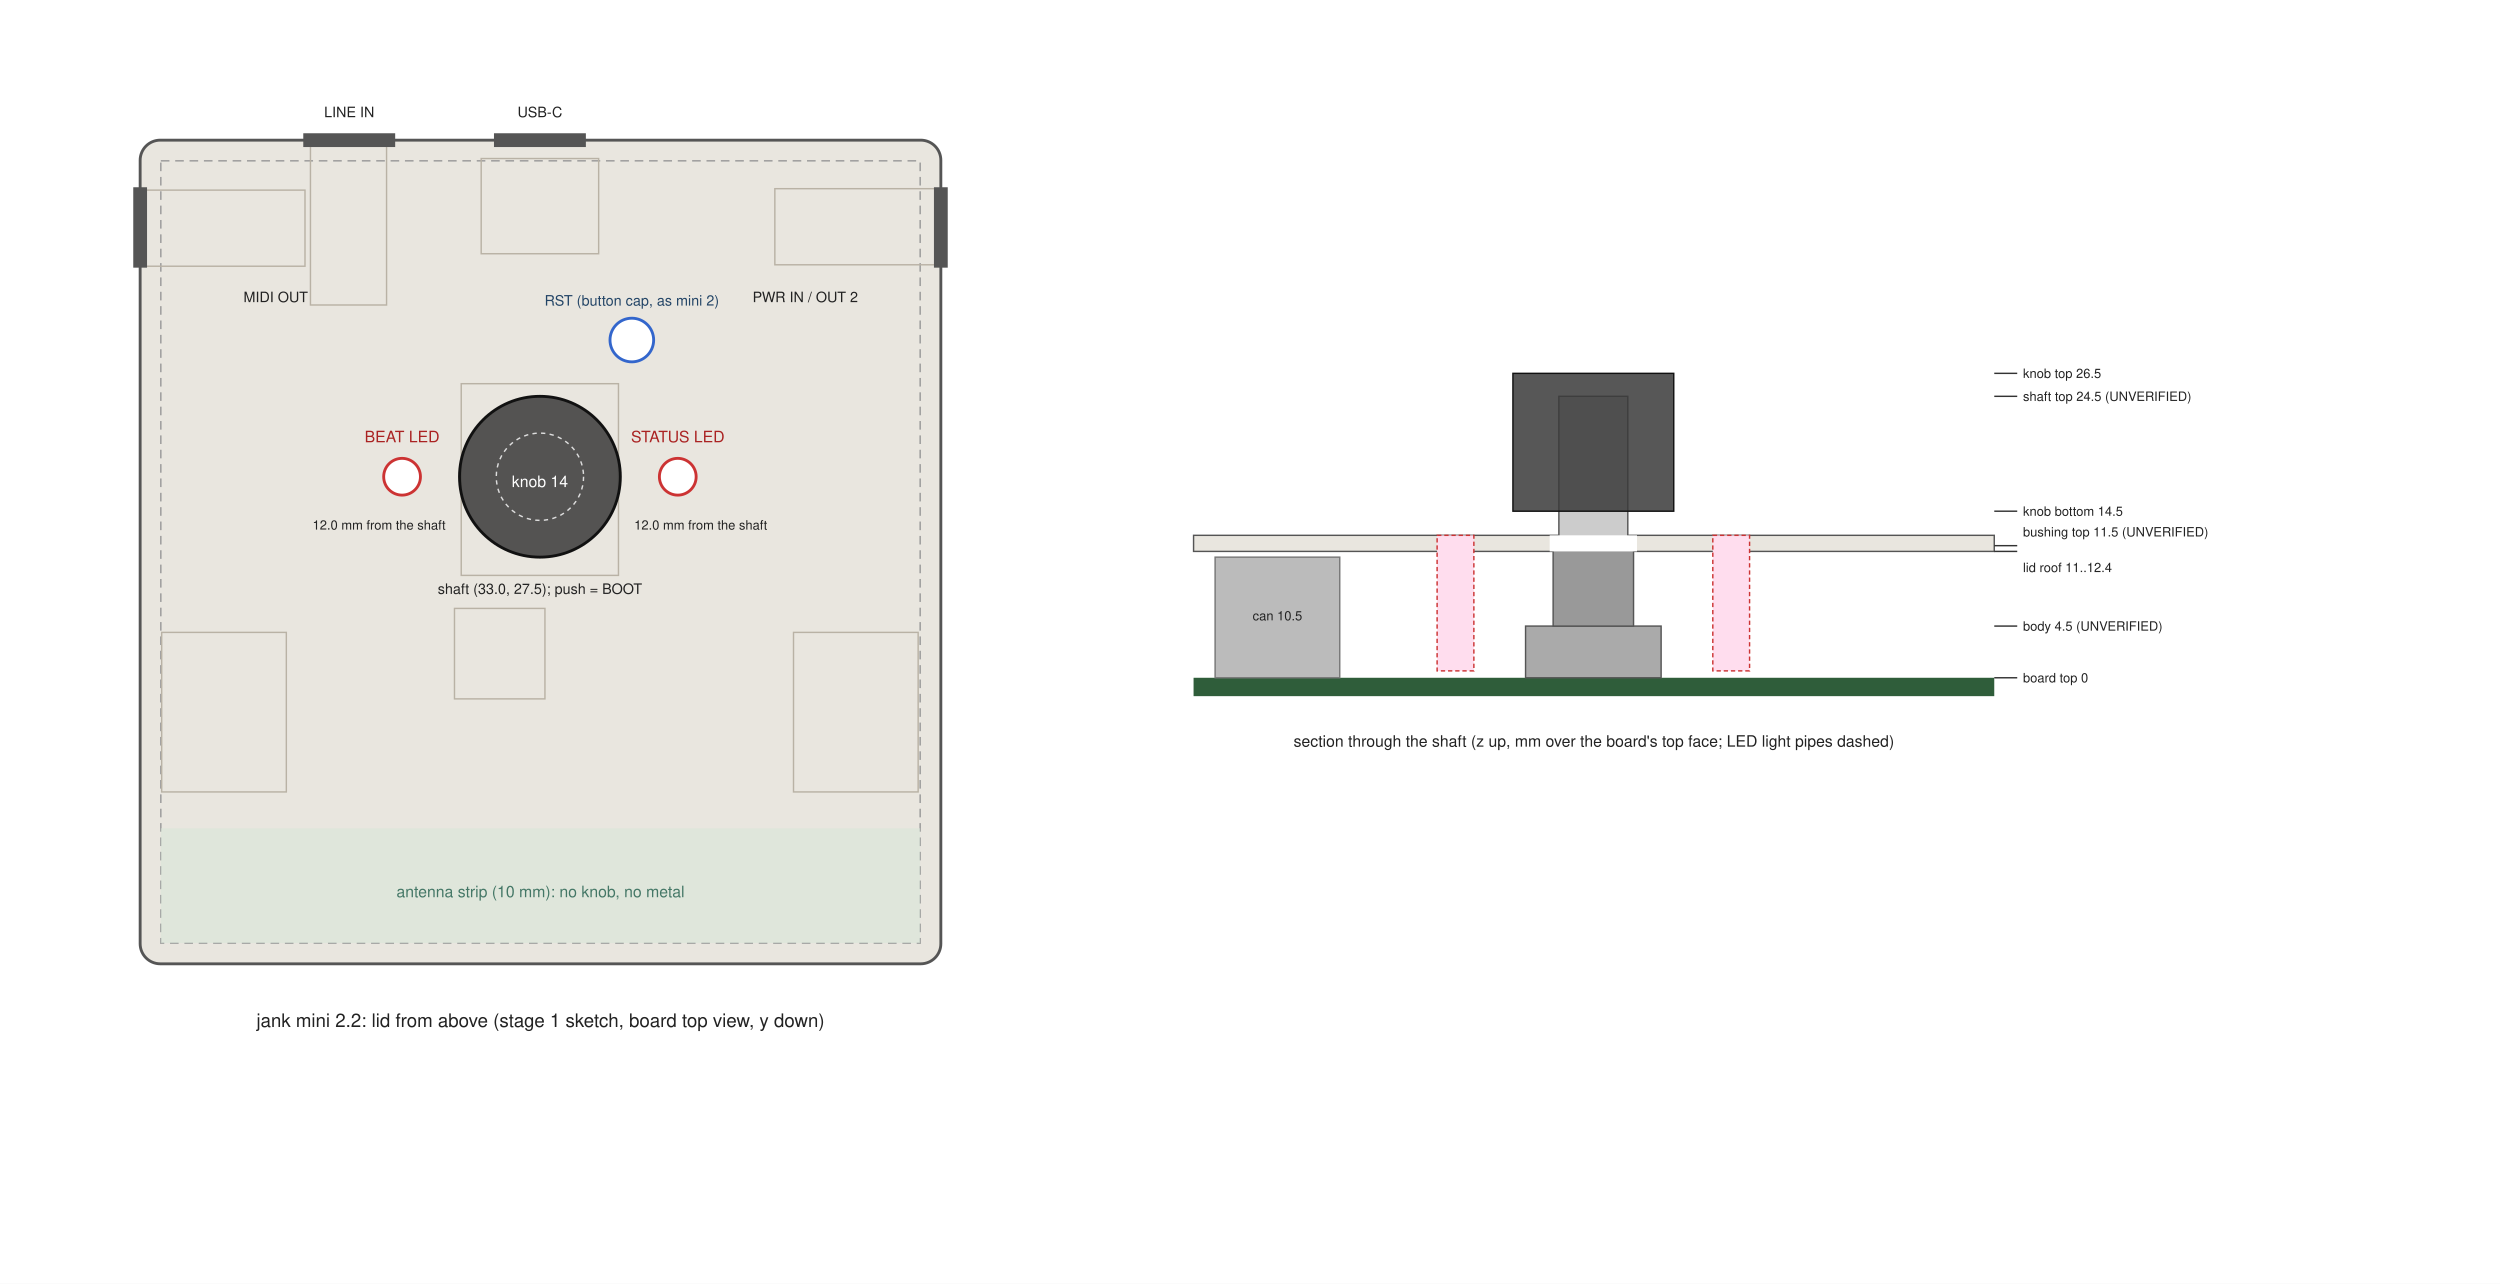
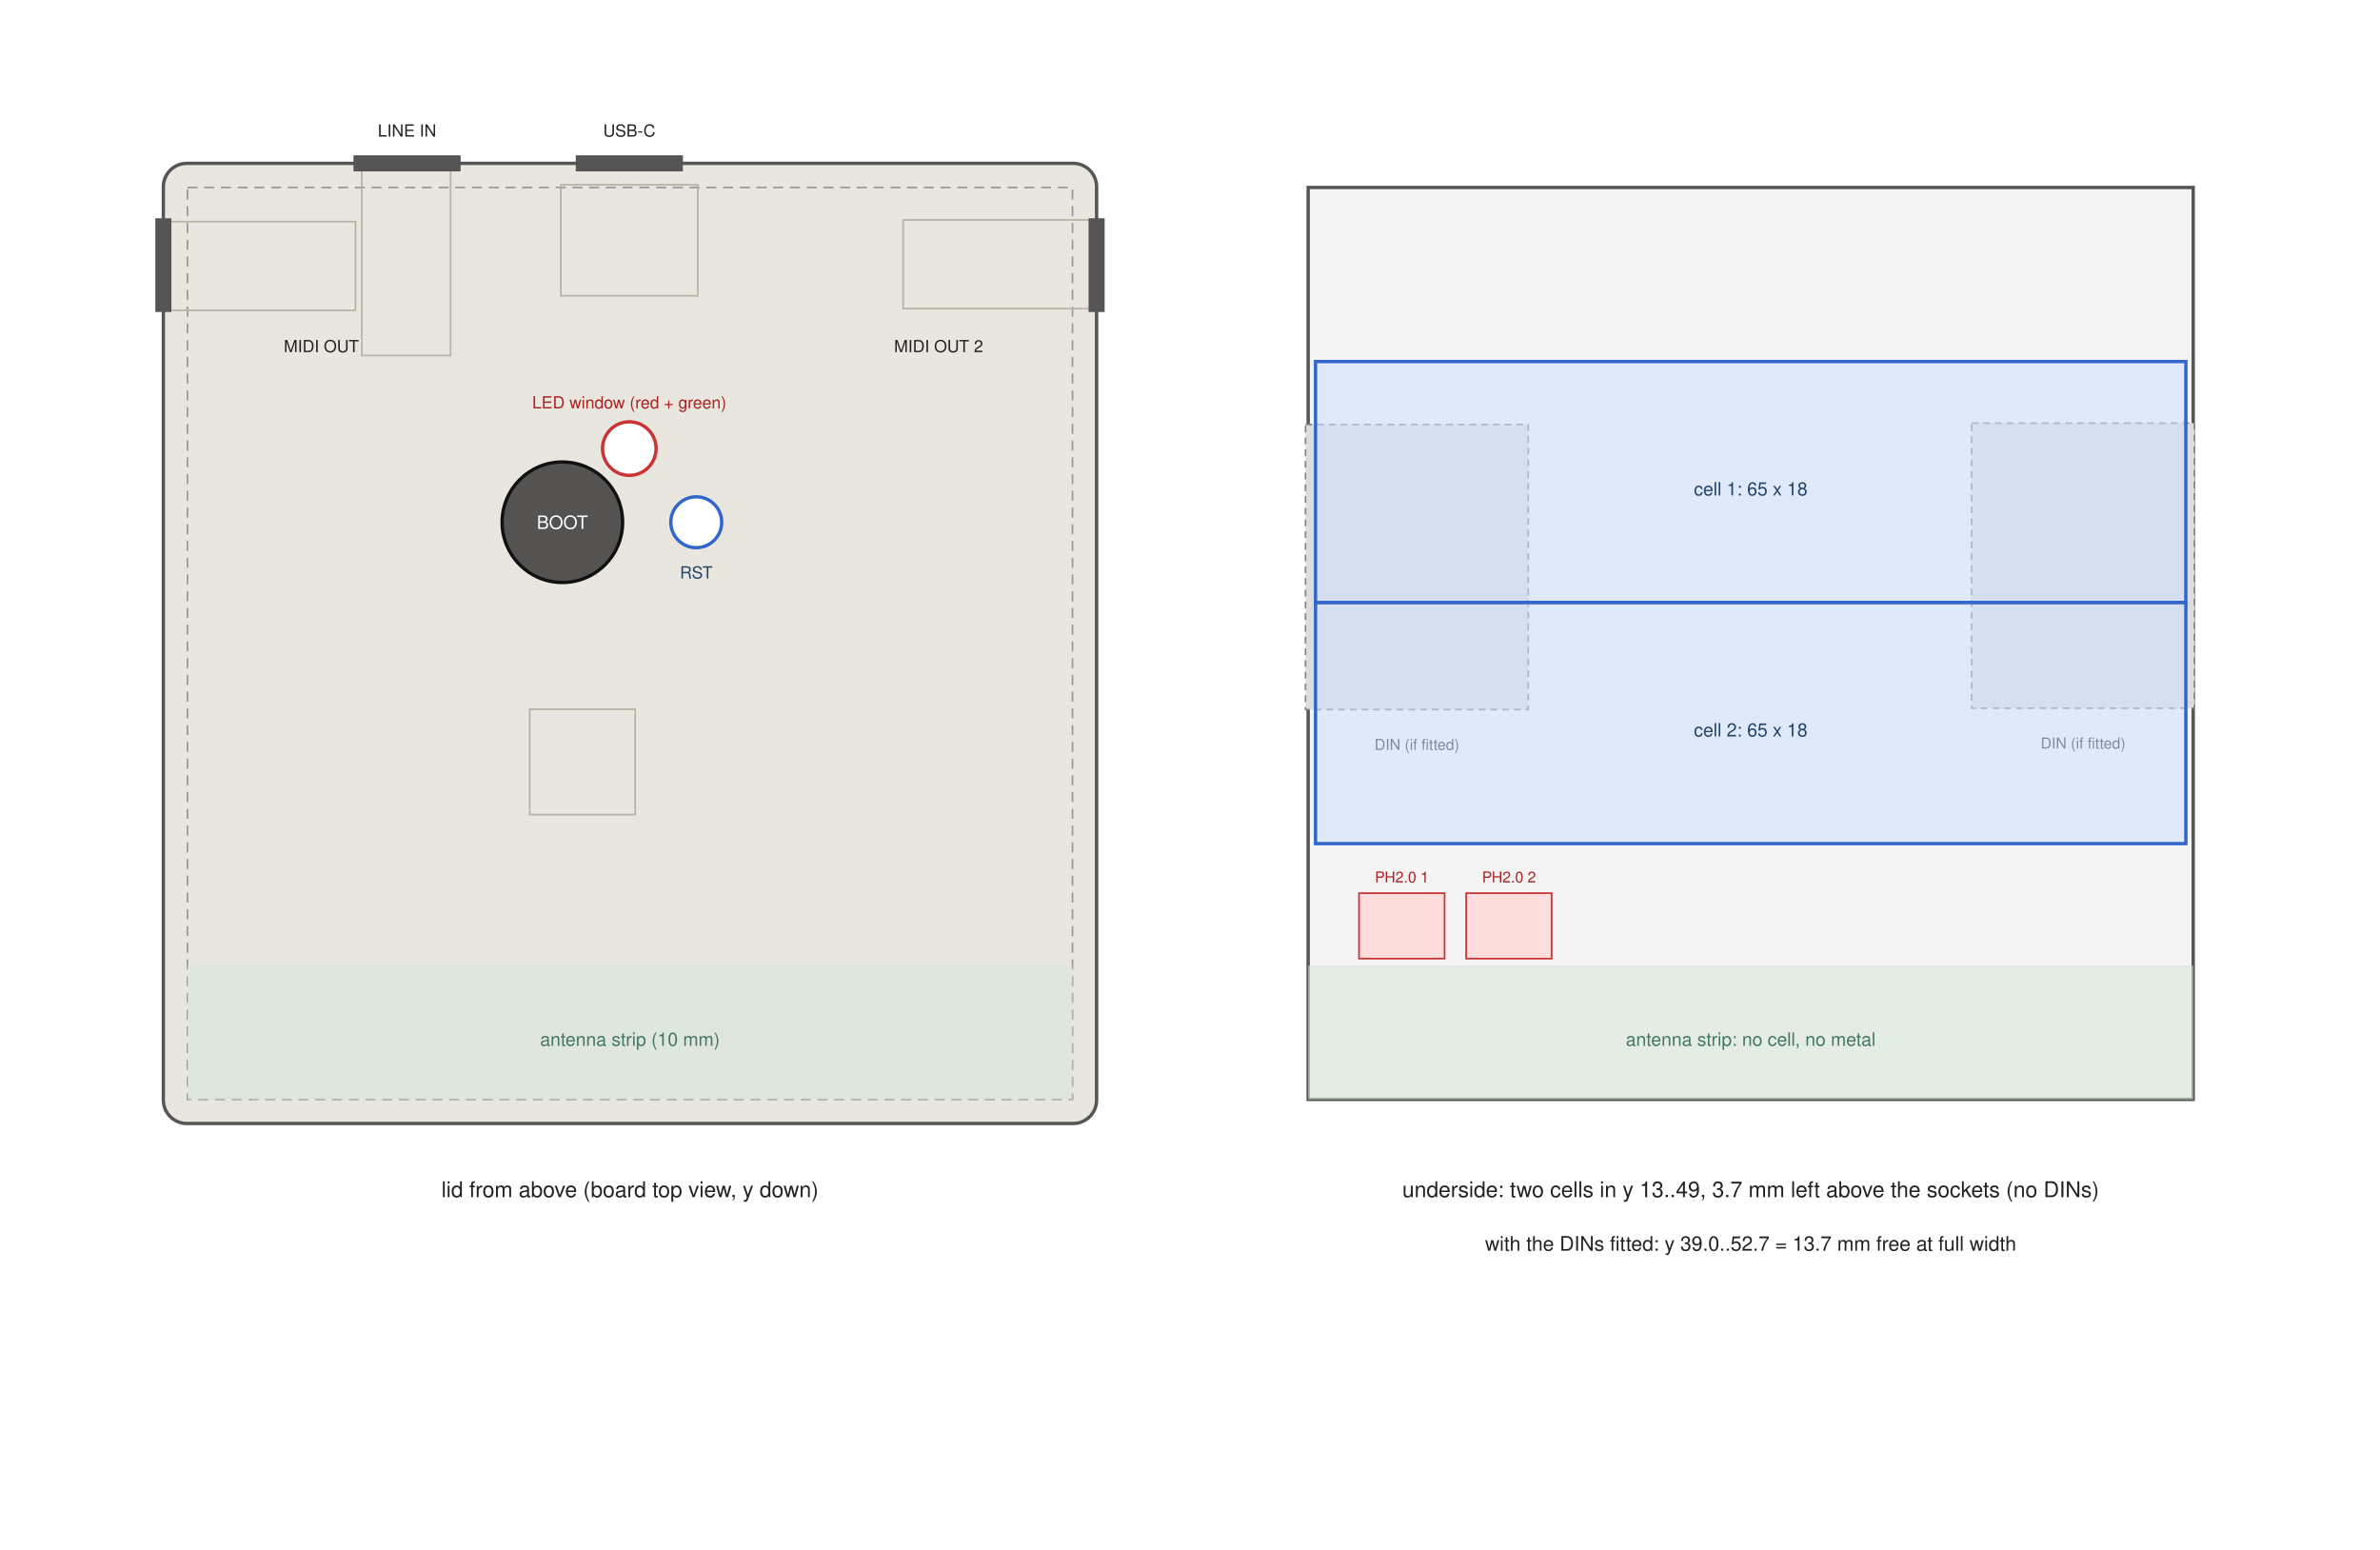
- <svg xmlns="http://www.w3.org/2000/svg" width="1741" height="894">
+ <svg xmlns="http://www.w3.org/2000/svg" width="1422" height="926">
  <rect width="100%" height="100%" fill="#fff" />
  <rect x="97.6" y="97.6" width="557.6" height="573.6" fill="#e9e6df" stroke="#555" stroke-width="2" rx="14" />
  <rect x="112.0" y="112.0" width="528.8" height="544.8" fill="none" stroke="#999" stroke-dasharray="6,4" />
-   <rect x="112.6" y="440.4" width="86.8" height="111.1" fill="none" stroke="#b9b2a5" stroke-width="1" />
-   <rect x="552.6" y="440.4" width="86.8" height="111.1" fill="none" stroke="#b9b2a5" stroke-width="1" />
-   <rect x="335.1" y="110.4" width="81.8" height="66.3" fill="none" stroke="#b9b2a5" stroke-width="1" />
-   <rect x="94.6" y="132.4" width="117.8" height="53.0" fill="none" stroke="#b9b2a5" stroke-width="1" />
-   <rect x="539.6" y="131.4" width="117.8" height="53.0" fill="none" stroke="#b9b2a5" stroke-width="1" />
-   <rect x="216.2" y="94.6" width="53.0" height="117.8" fill="none" stroke="#b9b2a5" stroke-width="1" />
-   <rect x="316.5" y="423.7" width="63.0" height="63.0" fill="none" stroke="#b9b2a5" stroke-width="1" />
-   <rect x="321.2" y="267.2" width="109.5" height="133.5" fill="none" stroke="#b9b2a5" stroke-width="1" />
-   <rect x="112.0" y="576.8" width="528.8" height="80.0" fill="#d8e6d8" stroke="none" opacity="0.6" />
-   <text x="376.4" y="624.8" font-family="Helvetica,Arial" font-size="11" text-anchor="middle" fill="#476">antenna strip (10 mm): no knob, no metal</text>
+   <rect x="335.1" y="110.4" width="81.8" height="66.3" fill="none" stroke="#b9b2a5" />
+   <rect x="94.6" y="132.4" width="117.8" height="53.0" fill="none" stroke="#b9b2a5" />
+   <rect x="539.6" y="131.4" width="117.8" height="53.0" fill="none" stroke="#b9b2a5" />
+   <rect x="216.2" y="94.6" width="53.0" height="117.8" fill="none" stroke="#b9b2a5" />
+   <rect x="316.5" y="423.7" width="63.0" height="63.0" fill="none" stroke="#b9b2a5" />
+   <rect x="112.0" y="576.8" width="528.8" height="80.0" fill="#d8e6d8" opacity="0.6" />
+   <text x="376.4" y="624.8" font-family="Helvetica,Arial" font-size="11" text-anchor="middle" fill="#476">antenna strip (10 mm)</text>
  <rect x="344.0" y="92.8" width="64.0" height="9.6" fill="#555" />
+   <text x="376.0" y="81.6" font-family="Helvetica,Arial" font-size="10" text-anchor="middle" fill="#222">USB-C</text>
  <rect x="211.2" y="92.8" width="64.0" height="9.6" fill="#555" />
+   <text x="243.2" y="81.6" font-family="Helvetica,Arial" font-size="10" text-anchor="middle" fill="#222">LINE IN</text>
  <rect x="92.8" y="130.4" width="9.6" height="56.0" fill="#555" />
+   <text x="192.0" y="210.4" font-family="Helvetica,Arial" font-size="10" text-anchor="middle" fill="#222">MIDI OUT</text>
  <rect x="650.4" y="130.4" width="9.6" height="56.0" fill="#555" />
-   <text x="376.0" y="81.6" font-family="Helvetica,Arial" font-size="10" text-anchor="middle" fill="#222">USB-C</text>
-   <text x="243.2" y="81.6" font-family="Helvetica,Arial" font-size="10" text-anchor="middle" fill="#222">LINE IN</text>
-   <text x="192.0" y="210.4" font-family="Helvetica,Arial" font-size="10" text-anchor="middle" fill="#222">MIDI OUT</text>
-   <text x="560.8" y="210.4" font-family="Helvetica,Arial" font-size="10" text-anchor="middle" fill="#222">PWR IN / OUT 2</text>
-   <circle cx="376.0" cy="332.0" r="56.0" fill="#3a3a3a" fill-opacity="0.85" stroke="#111" stroke-width="2" />
-   <circle cx="376.0" cy="332.0" r="30.4" fill="none" stroke="#ddd" stroke-dasharray="3,3" />
-   <text x="376.0" y="339.2" font-family="Helvetica,Arial" font-size="11" text-anchor="middle" fill="#fff">knob 14</text>
-   <text x="376.0" y="413.6" font-family="Helvetica,Arial" font-size="10" text-anchor="middle" fill="#222">shaft (33.0, 27.5); push = BOOT</text>
-   <circle cx="280.0" cy="332.0" r="12.8" fill="#fff" stroke="#c33" stroke-width="2" />
-   <text x="280.0" y="308.0" font-family="Helvetica,Arial" font-size="11" text-anchor="middle" fill="#a22">BEAT LED</text>
-   <text x="264.0" y="368.8" font-family="Helvetica,Arial" font-size="9" text-anchor="middle" fill="#222">12.0 mm from the shaft</text>
-   <circle cx="472.0" cy="332.0" r="12.8" fill="#fff" stroke="#c33" stroke-width="2" />
-   <text x="472.0" y="308.0" font-family="Helvetica,Arial" font-size="11" text-anchor="middle" fill="#a22">STATUS LED</text>
-   <text x="488.0" y="368.8" font-family="Helvetica,Arial" font-size="9" text-anchor="middle" fill="#222">12.0 mm from the shaft</text>
-   <circle cx="440.0" cy="236.8" r="15.2" fill="#fff" stroke="#36c" stroke-width="2" />
-   <text x="440.0" y="212.8" font-family="Helvetica,Arial" font-size="10" text-anchor="middle" fill="#246">RST (button cap, as mini 2)</text>
-   <text x="376.4" y="715.2" font-family="Helvetica,Arial" font-size="13" text-anchor="middle" fill="#222">jank mini 2.2: lid from above (stage 1 sketch, board top view, y down)</text>
-   <rect x="831.2" y="472.0" width="557.6" height="12.8" fill="#2f5d3a" />
-   <rect x="831.2" y="372.8" width="557.6" height="11.2" fill="#e9e6df" stroke="#555" />
-   <rect x="846.2" y="388.0" width="86.8" height="84.0" fill="#bbb" stroke="#777" />
-   <text x="889.6" y="432.0" font-family="Helvetica,Arial" font-size="9" text-anchor="middle" fill="#222">can 10.5</text>
-   <rect x="1062.4" y="436.0" width="94.4" height="36.0" fill="#aaa" stroke="#555" />
-   <rect x="1081.6" y="380.0" width="56.0" height="56.0" fill="#999" stroke="#555" />
-   <rect x="1085.6" y="276.0" width="48.0" height="104.0" fill="#ccc" stroke="#555" />
-   <rect x="1053.6" y="260.0" width="112.0" height="96.0" fill="#3a3a3a" fill-opacity="0.85" stroke="#111" />
-   <rect x="1079.2" y="372.8" width="60.8" height="11.2" fill="#fff" stroke="none" />
-   <rect x="1000.8" y="372.8" width="25.6" height="94.4" fill="#fde" stroke="#c33" stroke-dasharray="3,2" />
-   <rect x="1192.8" y="372.8" width="25.6" height="94.4" fill="#fde" stroke="#c33" stroke-dasharray="3,2" />
-   <line x1="1388.8" y1="472.0" x2="1404.8" y2="472.0" stroke="#333" />
-   <text x="1408.8" y="475.2" font-family="Helvetica,Arial" font-size="9" text-anchor="start" fill="#222">board top 0</text>
-   <line x1="1388.8" y1="436.0" x2="1404.8" y2="436.0" stroke="#333" />
-   <text x="1408.8" y="439.2" font-family="Helvetica,Arial" font-size="9" text-anchor="start" fill="#222">body 4.5 (UNVERIFIED)</text>
-   <line x1="1388.8" y1="384.0" x2="1404.8" y2="384.0" stroke="#333" />
-   <text x="1408.8" y="398.4" font-family="Helvetica,Arial" font-size="9" text-anchor="start" fill="#222">lid roof 11..12.4</text>
-   <line x1="1388.8" y1="380.0" x2="1404.8" y2="380.0" stroke="#333" />
-   <text x="1408.8" y="373.6" font-family="Helvetica,Arial" font-size="9" text-anchor="start" fill="#222">bushing top 11.5 (UNVERIFIED)</text>
-   <line x1="1388.8" y1="356.0" x2="1404.8" y2="356.0" stroke="#333" />
-   <text x="1408.8" y="359.2" font-family="Helvetica,Arial" font-size="9" text-anchor="start" fill="#222">knob bottom 14.5</text>
-   <line x1="1388.8" y1="276.0" x2="1404.8" y2="276.0" stroke="#333" />
-   <text x="1408.8" y="279.2" font-family="Helvetica,Arial" font-size="9" text-anchor="start" fill="#222">shaft top 24.5 (UNVERIFIED)</text>
-   <line x1="1388.8" y1="260.0" x2="1404.8" y2="260.0" stroke="#333" />
-   <text x="1408.8" y="263.2" font-family="Helvetica,Arial" font-size="9" text-anchor="start" fill="#222">knob top 26.5</text>
-   <text x="1110.0" y="520.0" font-family="Helvetica,Arial" font-size="11" text-anchor="middle" fill="#222">section through the shaft (z up, mm over the board's top face; LED light pipes dashed)</text>
+   <text x="560.8" y="210.4" font-family="Helvetica,Arial" font-size="10" text-anchor="middle" fill="#222">MIDI OUT 2</text>
+   <circle cx="336.0" cy="312.0" r="36.0" fill="#3a3a3a" fill-opacity="0.85" stroke="#111" stroke-width="2" />
+   <text x="336.0" y="316.0" font-family="Helvetica,Arial" font-size="11" text-anchor="middle" fill="#fff">BOOT</text>
+   <circle cx="416.0" cy="312.0" r="15.2" fill="#fff" stroke="#36c" stroke-width="2" />
+   <text x="416.0" y="345.6" font-family="Helvetica,Arial" font-size="10" text-anchor="middle" fill="#246">RST</text>
+   <circle cx="376.0" cy="268.0" r="16.0" fill="#fff" stroke="#c33" stroke-width="2" />
+   <text x="376.0" y="244.0" font-family="Helvetica,Arial" font-size="10" text-anchor="middle" fill="#a22">LED window (red + green)</text>
+   <text x="376.4" y="715.2" font-family="Helvetica,Arial" font-size="13" text-anchor="middle" fill="#222">lid from above (board top view, y down)</text>
+   <rect x="781.6" y="112.0" width="528.8" height="544.8" fill="#f4f4f4" stroke="#555" stroke-width="2" />
+   <rect x="781.6" y="576.8" width="528.8" height="80.0" fill="#d8e6d8" opacity="0.6" />
+   <text x="1046.0" y="624.8" font-family="Helvetica,Arial" font-size="11" text-anchor="middle" fill="#476">antenna strip: no cell, no metal</text>
+   <rect x="780.0" y="253.6" width="133.1" height="170.3" fill="#ddd" stroke="#888" stroke-dasharray="4,3" />
+   <text x="846.6" y="448.0" font-family="Helvetica,Arial" font-size="9" text-anchor="middle" fill="#222">DIN (if fitted)</text>
+   <rect x="1178.0" y="252.8" width="133.1" height="170.3" fill="#ddd" stroke="#888" stroke-dasharray="4,3" />
+   <text x="1244.6" y="447.2" font-family="Helvetica,Arial" font-size="9" text-anchor="middle" fill="#222">DIN (if fitted)</text>
+   <rect x="812.0" y="533.6" width="51.1" height="39.1" fill="#fdd" stroke="#c33" />
+   <text x="837.6" y="527.2" font-family="Helvetica,Arial" font-size="9" text-anchor="middle" fill="#a22">PH2.0 1</text>
+   <rect x="876.0" y="533.6" width="51.1" height="39.1" fill="#fdd" stroke="#c33" />
+   <text x="901.6" y="527.2" font-family="Helvetica,Arial" font-size="9" text-anchor="middle" fill="#a22">PH2.0 2</text>
+   <rect x="786.0" y="216.0" width="520.0" height="144.0" fill="#cfe0ff" fill-opacity="0.55" stroke="#36c" stroke-width="2" />
+   <text x="1046.0" y="296.0" font-family="Helvetica,Arial" font-size="11" text-anchor="middle" fill="#246">cell 1: 65 x 18</text>
+   <rect x="786.0" y="360.0" width="520.0" height="144.0" fill="#cfe0ff" fill-opacity="0.55" stroke="#36c" stroke-width="2" />
+   <text x="1046.0" y="440.0" font-family="Helvetica,Arial" font-size="11" text-anchor="middle" fill="#246">cell 2: 65 x 18</text>
+   <text x="1046.0" y="715.2" font-family="Helvetica,Arial" font-size="13" text-anchor="middle" fill="#222">underside: two cells in y 13..49, 3.7 mm left above the sockets (no DINs)</text>
+   <text x="1046.0" y="747.2" font-family="Helvetica,Arial" font-size="12" text-anchor="middle" fill="#222">with the DINs fitted: y 39.0..52.7 = 13.7 mm free at full width</text>
</svg>
